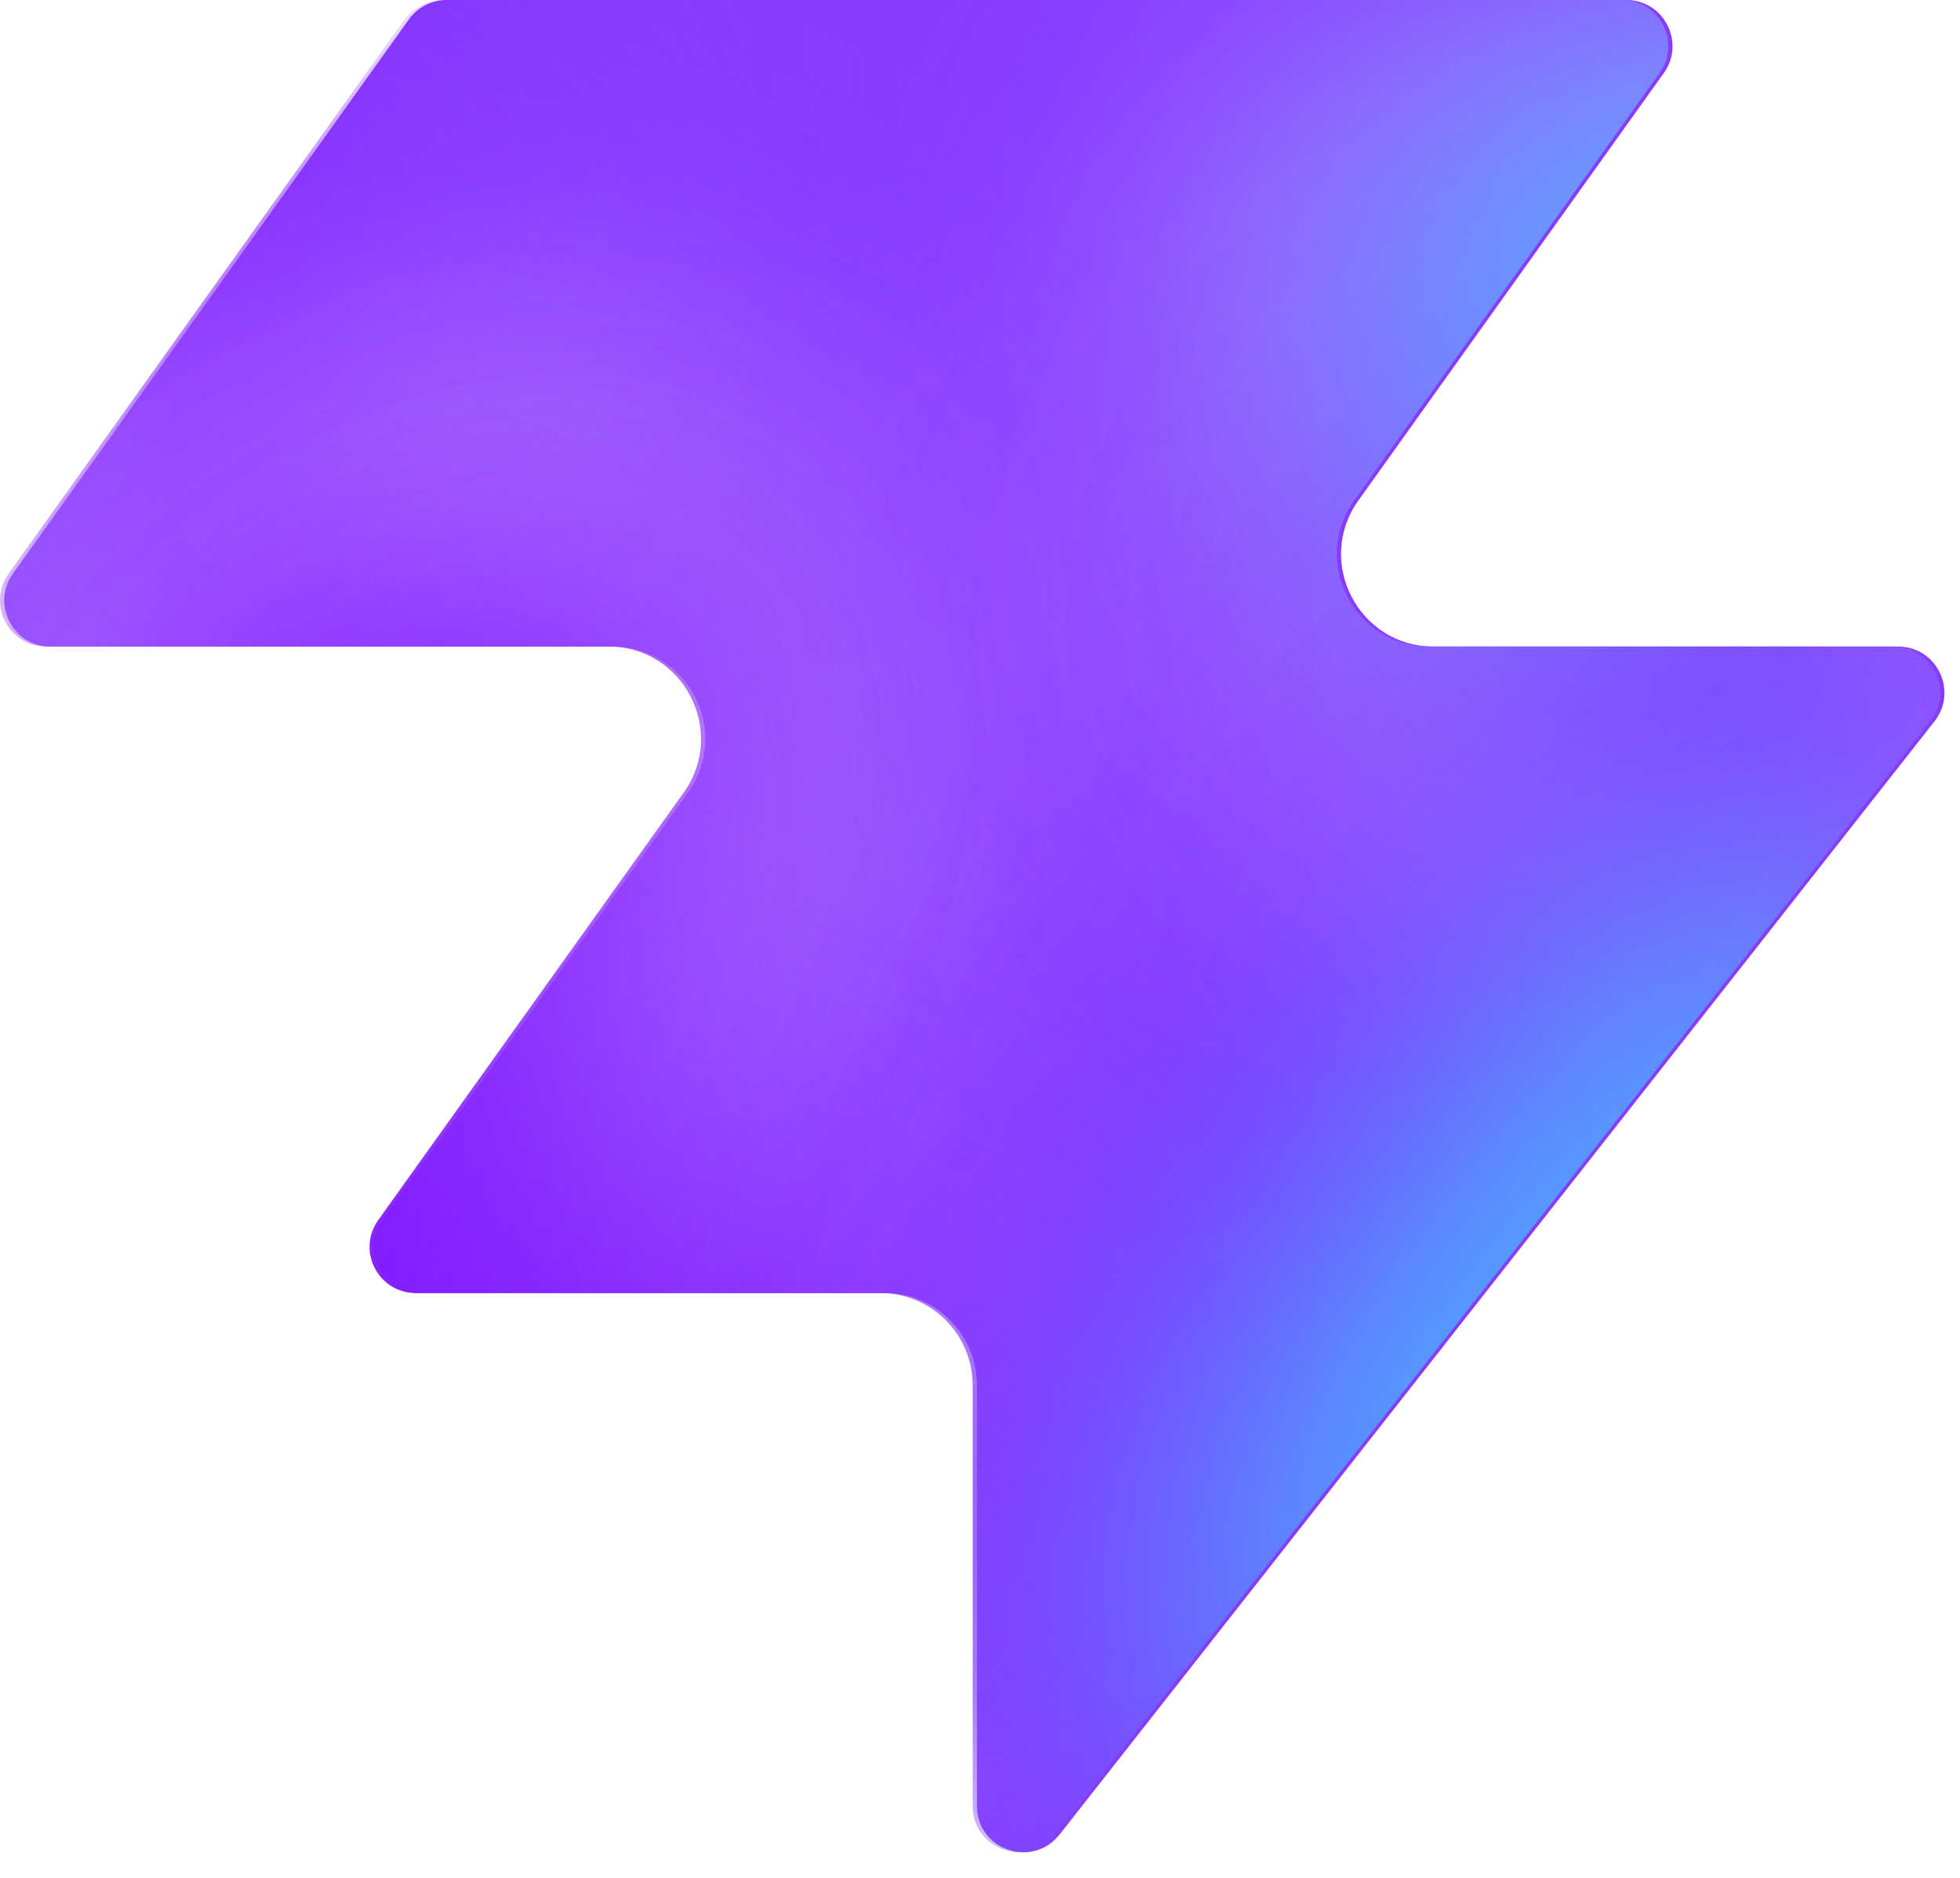
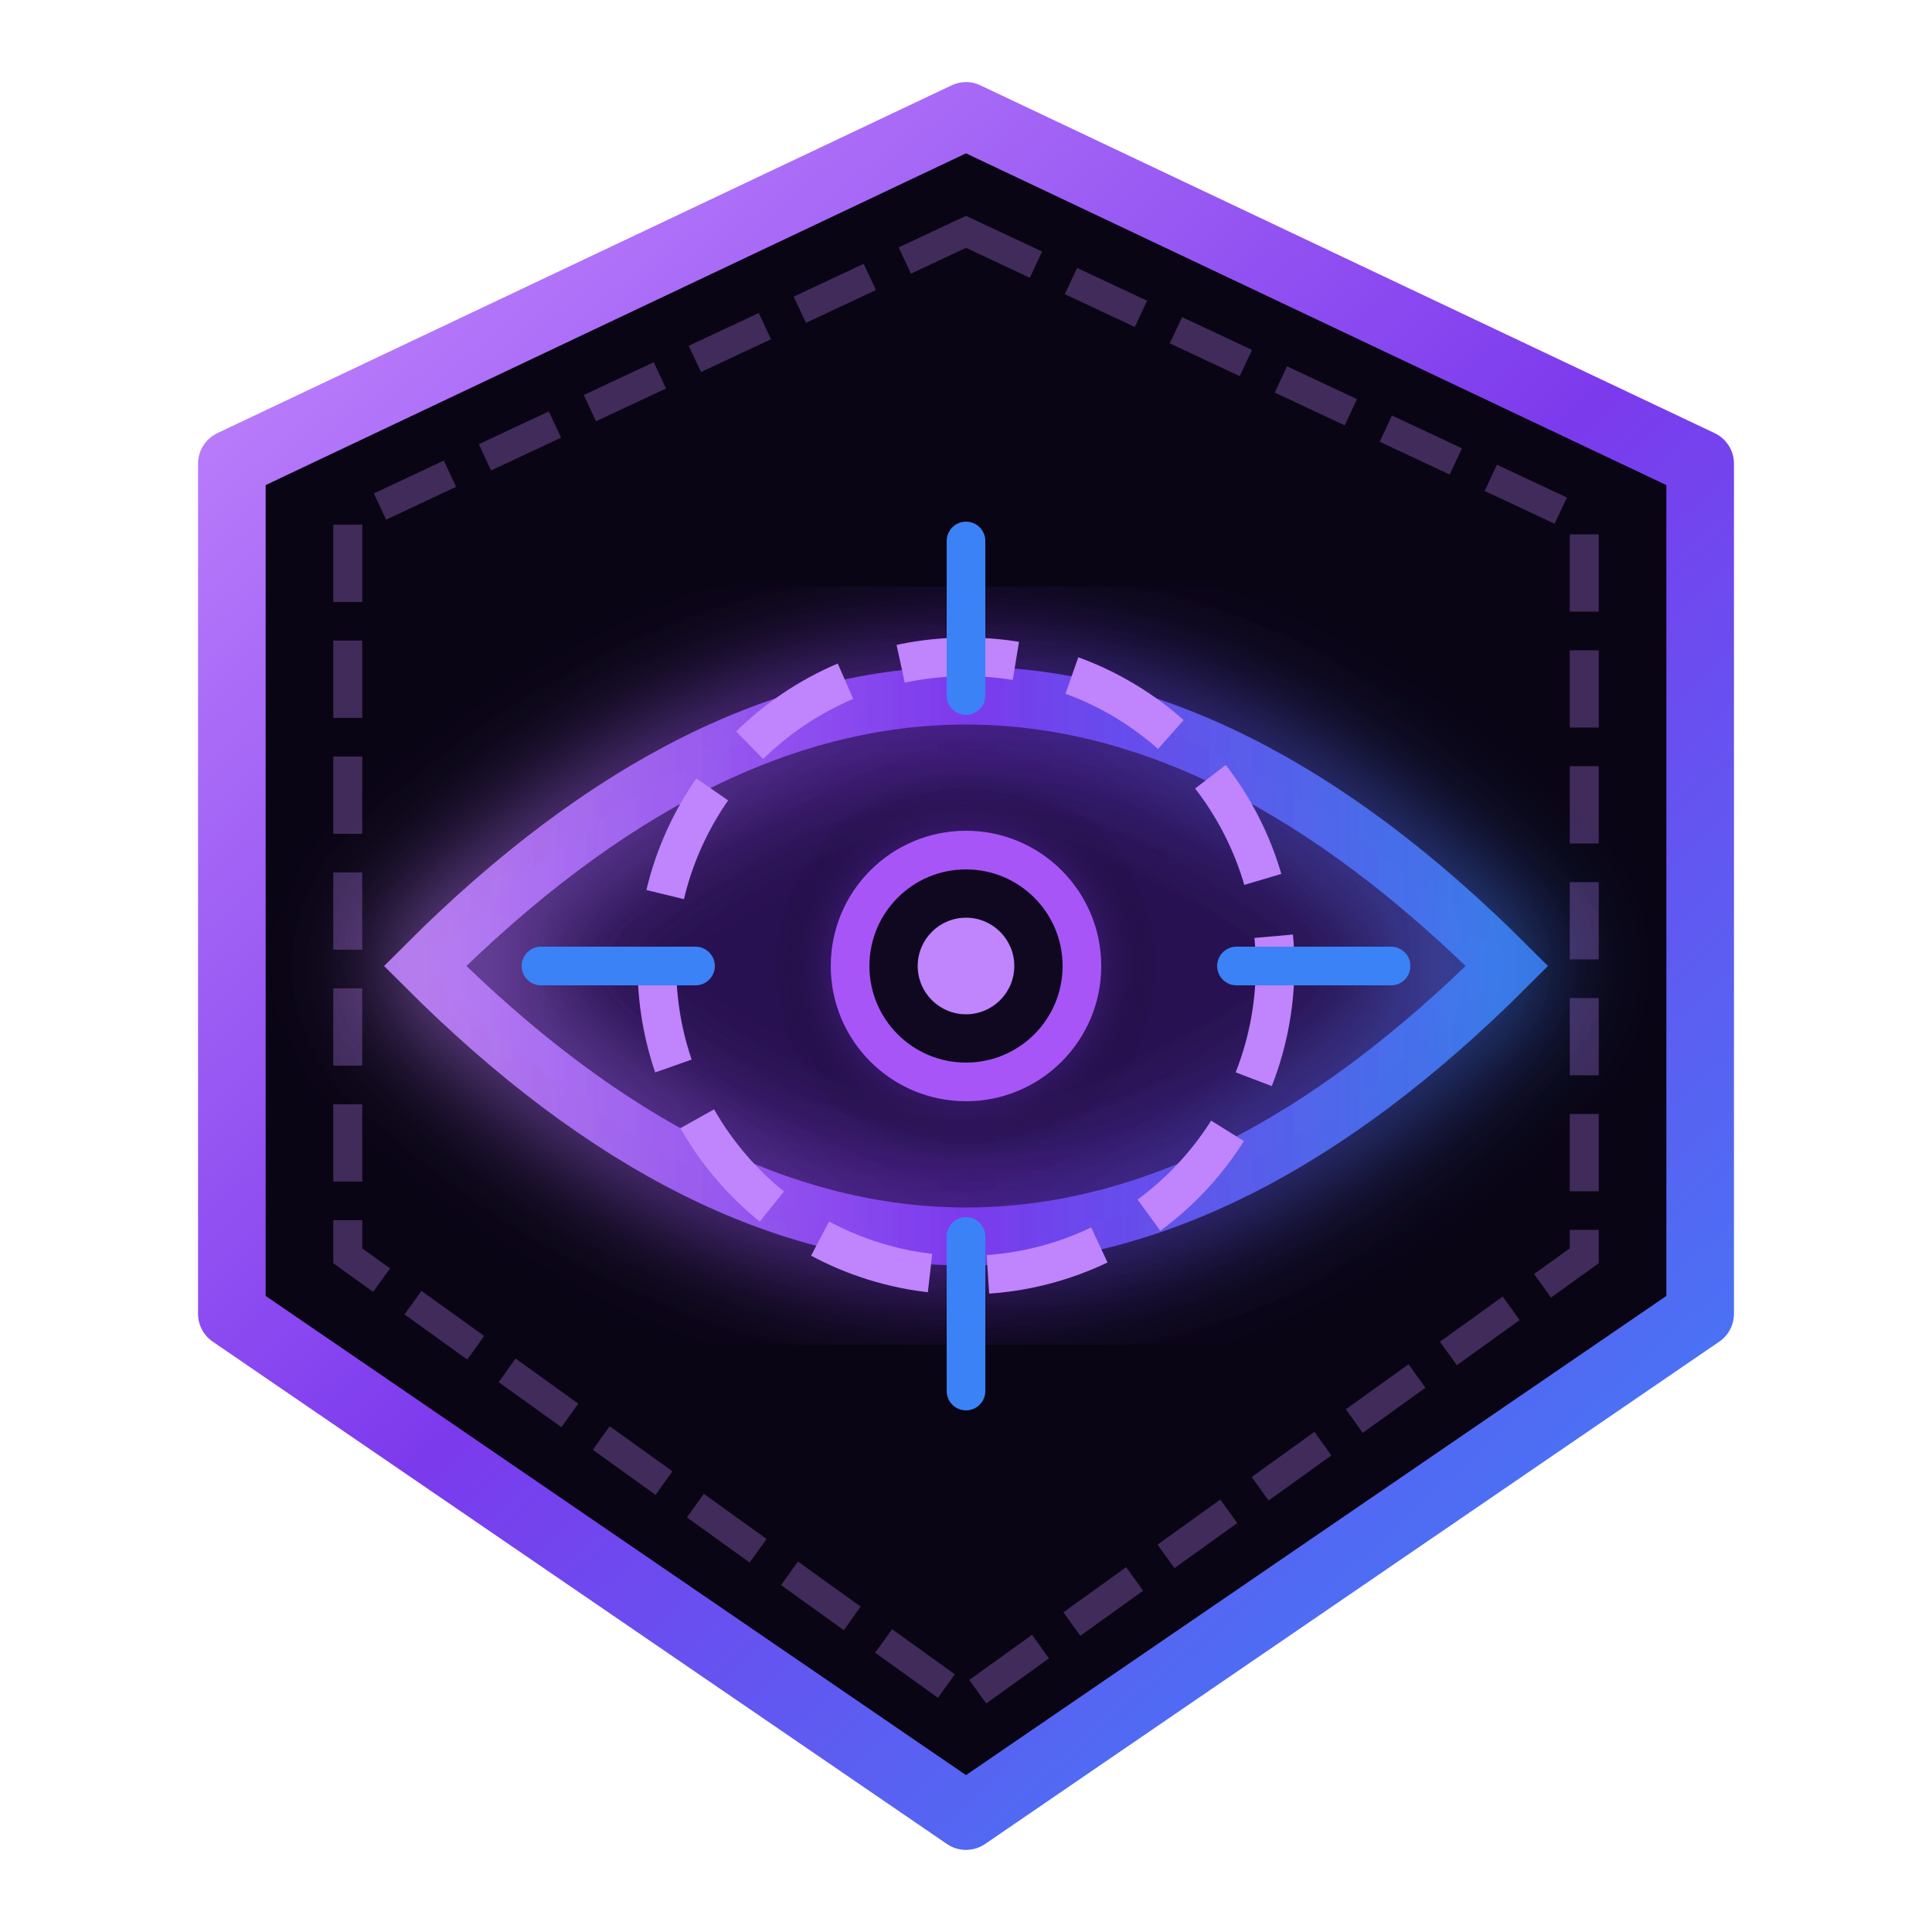
- <svg xmlns="http://www.w3.org/2000/svg" width="48" height="46" fill="none" viewBox="0 0 48 46">
-   <path fill="#863bff" d="M25.946 44.938c-.664.845-2.021.375-2.021-.698V33.937a2.26 2.26 0 0 0-2.262-2.262H10.287c-.92 0-1.456-1.04-.92-1.788l7.48-10.471c1.07-1.497 0-3.578-1.842-3.578H1.237c-.92 0-1.456-1.04-.92-1.788L10.013.474c.214-.297.556-.474.92-.474h28.894c.92 0 1.456 1.04.92 1.788l-7.48 10.471c-1.07 1.498 0 3.579 1.842 3.579h11.377c.943 0 1.473 1.088.89 1.83L25.947 44.94z" style="fill:#863bff;fill:color(display-p3 .525 .23 1);fill-opacity:1" />
-   <mask id="a" width="48" height="46" x="0" y="0" maskUnits="userSpaceOnUse" style="mask-type:alpha">
-     <path fill="#000" d="M25.842 44.938c-.664.844-2.021.375-2.021-.698V33.937a2.26 2.26 0 0 0-2.262-2.262H10.183c-.92 0-1.456-1.04-.92-1.788l7.48-10.471c1.07-1.498 0-3.579-1.842-3.579H1.133c-.92 0-1.456-1.04-.92-1.787L9.91.473c.214-.297.556-.474.92-.474h28.894c.92 0 1.456 1.04.92 1.788l-7.48 10.471c-1.07 1.498 0 3.578 1.842 3.578h11.377c.943 0 1.473 1.088.89 1.832L25.843 44.94z" style="fill:#000;fill-opacity:1" />
-   </mask>
-   <g mask="url(#a)">
-     <g filter="url(#b)">
-       <ellipse cx="5.508" cy="14.704" fill="#ede6ff" rx="5.508" ry="14.704" style="fill:#ede6ff;fill:color(display-p3 .927 .903 1);fill-opacity:1" transform="matrix(.00324 1 1 -.00324 -4.47 31.516)" />
-     </g>
-     <g filter="url(#c)">
-       <ellipse cx="10.399" cy="29.851" fill="#ede6ff" rx="10.399" ry="29.851" style="fill:#ede6ff;fill:color(display-p3 .927 .903 1);fill-opacity:1" transform="matrix(.00324 1 1 -.00324 -39.328 7.883)" />
-     </g>
-     <g filter="url(#d)">
-       <ellipse cx="5.508" cy="30.487" fill="#7e14ff" rx="5.508" ry="30.487" style="fill:#7e14ff;fill:color(display-p3 .492 .077 1);fill-opacity:1" transform="rotate(89.814 -25.913 -14.639)scale(1 -1)" />
-     </g>
-     <g filter="url(#e)">
-       <ellipse cx="5.508" cy="30.599" fill="#7e14ff" rx="5.508" ry="30.599" style="fill:#7e14ff;fill:color(display-p3 .492 .077 1);fill-opacity:1" transform="rotate(89.814 -32.644 -3.334)scale(1 -1)" />
-     </g>
-     <g filter="url(#f)">
-       <ellipse cx="5.508" cy="30.599" fill="#7e14ff" rx="5.508" ry="30.599" style="fill:#7e14ff;fill:color(display-p3 .492 .077 1);fill-opacity:1" transform="matrix(.00324 1 1 -.00324 -34.34 30.47)" />
-     </g>
-     <g filter="url(#g)">
-       <ellipse cx="14.072" cy="22.078" fill="#ede6ff" rx="14.072" ry="22.078" style="fill:#ede6ff;fill:color(display-p3 .927 .903 1);fill-opacity:1" transform="rotate(93.35 24.506 48.493)scale(-1 1)" />
-     </g>
-     <g filter="url(#h)">
-       <ellipse cx="3.47" cy="21.501" fill="#7e14ff" rx="3.47" ry="21.501" style="fill:#7e14ff;fill:color(display-p3 .492 .077 1);fill-opacity:1" transform="rotate(89.009 28.708 47.59)scale(-1 1)" />
-     </g>
-     <g filter="url(#i)">
-       <ellipse cx="3.47" cy="21.501" fill="#7e14ff" rx="3.47" ry="21.501" style="fill:#7e14ff;fill:color(display-p3 .492 .077 1);fill-opacity:1" transform="rotate(89.009 28.708 47.59)scale(-1 1)" />
-     </g>
-     <g filter="url(#j)">
-       <ellipse cx=".387" cy="8.972" fill="#7e14ff" rx="4.407" ry="29.108" style="fill:#7e14ff;fill:color(display-p3 .492 .077 1);fill-opacity:1" transform="rotate(39.51 .387 8.972)" />
-     </g>
-     <g filter="url(#k)">
-       <ellipse cx="47.523" cy="-6.092" fill="#7e14ff" rx="4.407" ry="29.108" style="fill:#7e14ff;fill:color(display-p3 .492 .077 1);fill-opacity:1" transform="rotate(37.892 47.523 -6.092)" />
-     </g>
-     <g filter="url(#l)">
-       <ellipse cx="41.412" cy="6.333" fill="#47bfff" rx="5.971" ry="9.665" style="fill:#47bfff;fill:color(display-p3 .28 .748 1);fill-opacity:1" transform="rotate(37.892 41.412 6.333)" />
-     </g>
-     <g filter="url(#m)">
-       <ellipse cx="-1.879" cy="38.332" fill="#7e14ff" rx="4.407" ry="29.108" style="fill:#7e14ff;fill:color(display-p3 .492 .077 1);fill-opacity:1" transform="rotate(37.892 -1.88 38.332)" />
-     </g>
-     <g filter="url(#n)">
-       <ellipse cx="-1.879" cy="38.332" fill="#7e14ff" rx="4.407" ry="29.108" style="fill:#7e14ff;fill:color(display-p3 .492 .077 1);fill-opacity:1" transform="rotate(37.892 -1.88 38.332)" />
-     </g>
-     <g filter="url(#o)">
-       <ellipse cx="35.651" cy="29.907" fill="#7e14ff" rx="4.407" ry="29.108" style="fill:#7e14ff;fill:color(display-p3 .492 .077 1);fill-opacity:1" transform="rotate(37.892 35.651 29.907)" />
-     </g>
-     <g filter="url(#p)">
-       <ellipse cx="38.418" cy="32.4" fill="#47bfff" rx="5.971" ry="15.297" style="fill:#47bfff;fill:color(display-p3 .28 .748 1);fill-opacity:1" transform="rotate(37.892 38.418 32.4)" />
-     </g>
-   </g>
+ <svg xmlns="http://www.w3.org/2000/svg" viewBox="0 0 100 100" fill="none">
  <defs>
-     <filter id="b" width="60.045" height="41.654" x="-19.77" y="16.149" color-interpolation-filters="sRGB" filterUnits="userSpaceOnUse">
-       <feFlood flood-opacity="0" result="BackgroundImageFix" />
-       <feBlend in="SourceGraphic" in2="BackgroundImageFix" result="shape" />
-       <feGaussianBlur result="effect1_foregroundBlur_2002_17158" stdDeviation="7.659" />
-     </filter>
-     <filter id="c" width="90.34" height="51.437" x="-54.613" y="-7.533" color-interpolation-filters="sRGB" filterUnits="userSpaceOnUse">
-       <feFlood flood-opacity="0" result="BackgroundImageFix" />
-       <feBlend in="SourceGraphic" in2="BackgroundImageFix" result="shape" />
-       <feGaussianBlur result="effect1_foregroundBlur_2002_17158" stdDeviation="7.659" />
-     </filter>
-     <filter id="d" width="79.355" height="29.4" x="-49.64" y="2.03" color-interpolation-filters="sRGB" filterUnits="userSpaceOnUse">
-       <feFlood flood-opacity="0" result="BackgroundImageFix" />
-       <feBlend in="SourceGraphic" in2="BackgroundImageFix" result="shape" />
-       <feGaussianBlur result="effect1_foregroundBlur_2002_17158" stdDeviation="4.596" />
-     </filter>
-     <filter id="e" width="79.579" height="29.4" x="-45.045" y="20.029" color-interpolation-filters="sRGB" filterUnits="userSpaceOnUse">
-       <feFlood flood-opacity="0" result="BackgroundImageFix" />
-       <feBlend in="SourceGraphic" in2="BackgroundImageFix" result="shape" />
-       <feGaussianBlur result="effect1_foregroundBlur_2002_17158" stdDeviation="4.596" />
-     </filter>
-     <filter id="f" width="79.579" height="29.4" x="-43.513" y="21.178" color-interpolation-filters="sRGB" filterUnits="userSpaceOnUse">
-       <feFlood flood-opacity="0" result="BackgroundImageFix" />
-       <feBlend in="SourceGraphic" in2="BackgroundImageFix" result="shape" />
-       <feGaussianBlur result="effect1_foregroundBlur_2002_17158" stdDeviation="4.596" />
-     </filter>
-     <filter id="g" width="74.749" height="58.852" x="15.756" y="-17.901" color-interpolation-filters="sRGB" filterUnits="userSpaceOnUse">
-       <feFlood flood-opacity="0" result="BackgroundImageFix" />
-       <feBlend in="SourceGraphic" in2="BackgroundImageFix" result="shape" />
-       <feGaussianBlur result="effect1_foregroundBlur_2002_17158" stdDeviation="7.659" />
-     </filter>
-     <filter id="h" width="61.377" height="25.362" x="23.548" y="2.284" color-interpolation-filters="sRGB" filterUnits="userSpaceOnUse">
-       <feFlood flood-opacity="0" result="BackgroundImageFix" />
-       <feBlend in="SourceGraphic" in2="BackgroundImageFix" result="shape" />
-       <feGaussianBlur result="effect1_foregroundBlur_2002_17158" stdDeviation="4.596" />
-     </filter>
-     <filter id="i" width="61.377" height="25.362" x="23.548" y="2.284" color-interpolation-filters="sRGB" filterUnits="userSpaceOnUse">
-       <feFlood flood-opacity="0" result="BackgroundImageFix" />
-       <feBlend in="SourceGraphic" in2="BackgroundImageFix" result="shape" />
-       <feGaussianBlur result="effect1_foregroundBlur_2002_17158" stdDeviation="4.596" />
-     </filter>
-     <filter id="j" width="56.045" height="63.649" x="-27.636" y="-22.853" color-interpolation-filters="sRGB" filterUnits="userSpaceOnUse">
-       <feFlood flood-opacity="0" result="BackgroundImageFix" />
-       <feBlend in="SourceGraphic" in2="BackgroundImageFix" result="shape" />
-       <feGaussianBlur result="effect1_foregroundBlur_2002_17158" stdDeviation="4.596" />
-     </filter>
-     <filter id="k" width="54.814" height="64.646" x="20.116" y="-38.415" color-interpolation-filters="sRGB" filterUnits="userSpaceOnUse">
-       <feFlood flood-opacity="0" result="BackgroundImageFix" />
-       <feBlend in="SourceGraphic" in2="BackgroundImageFix" result="shape" />
-       <feGaussianBlur result="effect1_foregroundBlur_2002_17158" stdDeviation="4.596" />
-     </filter>
-     <filter id="l" width="33.541" height="35.313" x="24.641" y="-11.323" color-interpolation-filters="sRGB" filterUnits="userSpaceOnUse">
-       <feFlood flood-opacity="0" result="BackgroundImageFix" />
-       <feBlend in="SourceGraphic" in2="BackgroundImageFix" result="shape" />
-       <feGaussianBlur result="effect1_foregroundBlur_2002_17158" stdDeviation="4.596" />
-     </filter>
-     <filter id="m" width="54.814" height="64.646" x="-29.286" y="6.009" color-interpolation-filters="sRGB" filterUnits="userSpaceOnUse">
-       <feFlood flood-opacity="0" result="BackgroundImageFix" />
-       <feBlend in="SourceGraphic" in2="BackgroundImageFix" result="shape" />
-       <feGaussianBlur result="effect1_foregroundBlur_2002_17158" stdDeviation="4.596" />
-     </filter>
-     <filter id="n" width="54.814" height="64.646" x="-29.286" y="6.009" color-interpolation-filters="sRGB" filterUnits="userSpaceOnUse">
-       <feFlood flood-opacity="0" result="BackgroundImageFix" />
-       <feBlend in="SourceGraphic" in2="BackgroundImageFix" result="shape" />
-       <feGaussianBlur result="effect1_foregroundBlur_2002_17158" stdDeviation="4.596" />
-     </filter>
-     <filter id="o" width="54.814" height="64.646" x="8.244" y="-2.416" color-interpolation-filters="sRGB" filterUnits="userSpaceOnUse">
-       <feFlood flood-opacity="0" result="BackgroundImageFix" />
-       <feBlend in="SourceGraphic" in2="BackgroundImageFix" result="shape" />
-       <feGaussianBlur result="effect1_foregroundBlur_2002_17158" stdDeviation="4.596" />
-     </filter>
-     <filter id="p" width="39.409" height="43.623" x="18.713" y="10.588" color-interpolation-filters="sRGB" filterUnits="userSpaceOnUse">
-       <feFlood flood-opacity="0" result="BackgroundImageFix" />
-       <feBlend in="SourceGraphic" in2="BackgroundImageFix" result="shape" />
-       <feGaussianBlur result="effect1_foregroundBlur_2002_17158" stdDeviation="4.596" />
+     <linearGradient id="shieldGrad" x1="10%" y1="0%" x2="90%" y2="100%">
+       <stop offset="0%" stop-color="#c084fc" />
+       <stop offset="50%" stop-color="#7c3aed" />
+       <stop offset="100%" stop-color="#3b82f6" />
+     </linearGradient>
+     <linearGradient id="eyeGrad" x1="0%" y1="50%" x2="100%" y2="50%">
+       <stop offset="0%" stop-color="#c084fc" stop-opacity="0.9" />
+       <stop offset="50%" stop-color="#7c3aed" stop-opacity="1" />
+       <stop offset="100%" stop-color="#3b82f6" stop-opacity="0.9" />
+     </linearGradient>
+     <radialGradient id="coreGlow" cx="50%" cy="50%" r="50%">
+       <stop offset="0%" stop-color="#c084fc" stop-opacity="1" />
+       <stop offset="40%" stop-color="#7c3aed" stop-opacity="0.8" />
+       <stop offset="100%" stop-color="#06030f" stop-opacity="0" />
+     </radialGradient>
+     <filter id="glow" x="-20%" y="-20%" width="140%" height="140%">
+       <feGaussianBlur stdDeviation="3" result="blur" />
+       <feComposite in="SourceGraphic" in2="blur" operator="over" />
    </filter>
  </defs>
+   <polygon points="50,6 88,24 88,68 50,94 12,68 12,24" fill="#0a0515" stroke="url(#shieldGrad)" stroke-width="3.5" stroke-linejoin="round" />
+   <path d="M 50 12 L 82 27 L 82 65 L 50 88 L 18 65 L 18 27 Z" fill="none" stroke="rgba(192, 132, 252, 0.3)" stroke-width="1.5" stroke-dasharray="4 2" />
+   <path d="M 22,50 Q 50,22 78,50 Q 50,78 22,50 Z" fill="rgba(124, 58, 237, 0.15)" stroke="url(#eyeGrad)" stroke-width="3" filter="url(#glow)" stroke-linecap="round" />
+   <circle cx="50" cy="50" r="16" fill="none" stroke="#c084fc" stroke-width="2" stroke-dasharray="6 3" />
+   <circle cx="50" cy="50" r="10" fill="url(#coreGlow)" />
+   <circle cx="50" cy="50" r="6" fill="#0f0820" stroke="#a855f7" stroke-width="2" />
+   <circle cx="50" cy="50" r="2.5" fill="#c084fc" />
+   <line x1="50" y1="28" x2="50" y2="36" stroke="#3b82f6" stroke-width="2" stroke-linecap="round" />
+   <line x1="50" y1="64" x2="50" y2="72" stroke="#3b82f6" stroke-width="2" stroke-linecap="round" />
+   <line x1="28" y1="50" x2="36" y2="50" stroke="#3b82f6" stroke-width="2" stroke-linecap="round" />
+   <line x1="64" y1="50" x2="72" y2="50" stroke="#3b82f6" stroke-width="2" stroke-linecap="round" />
</svg>
